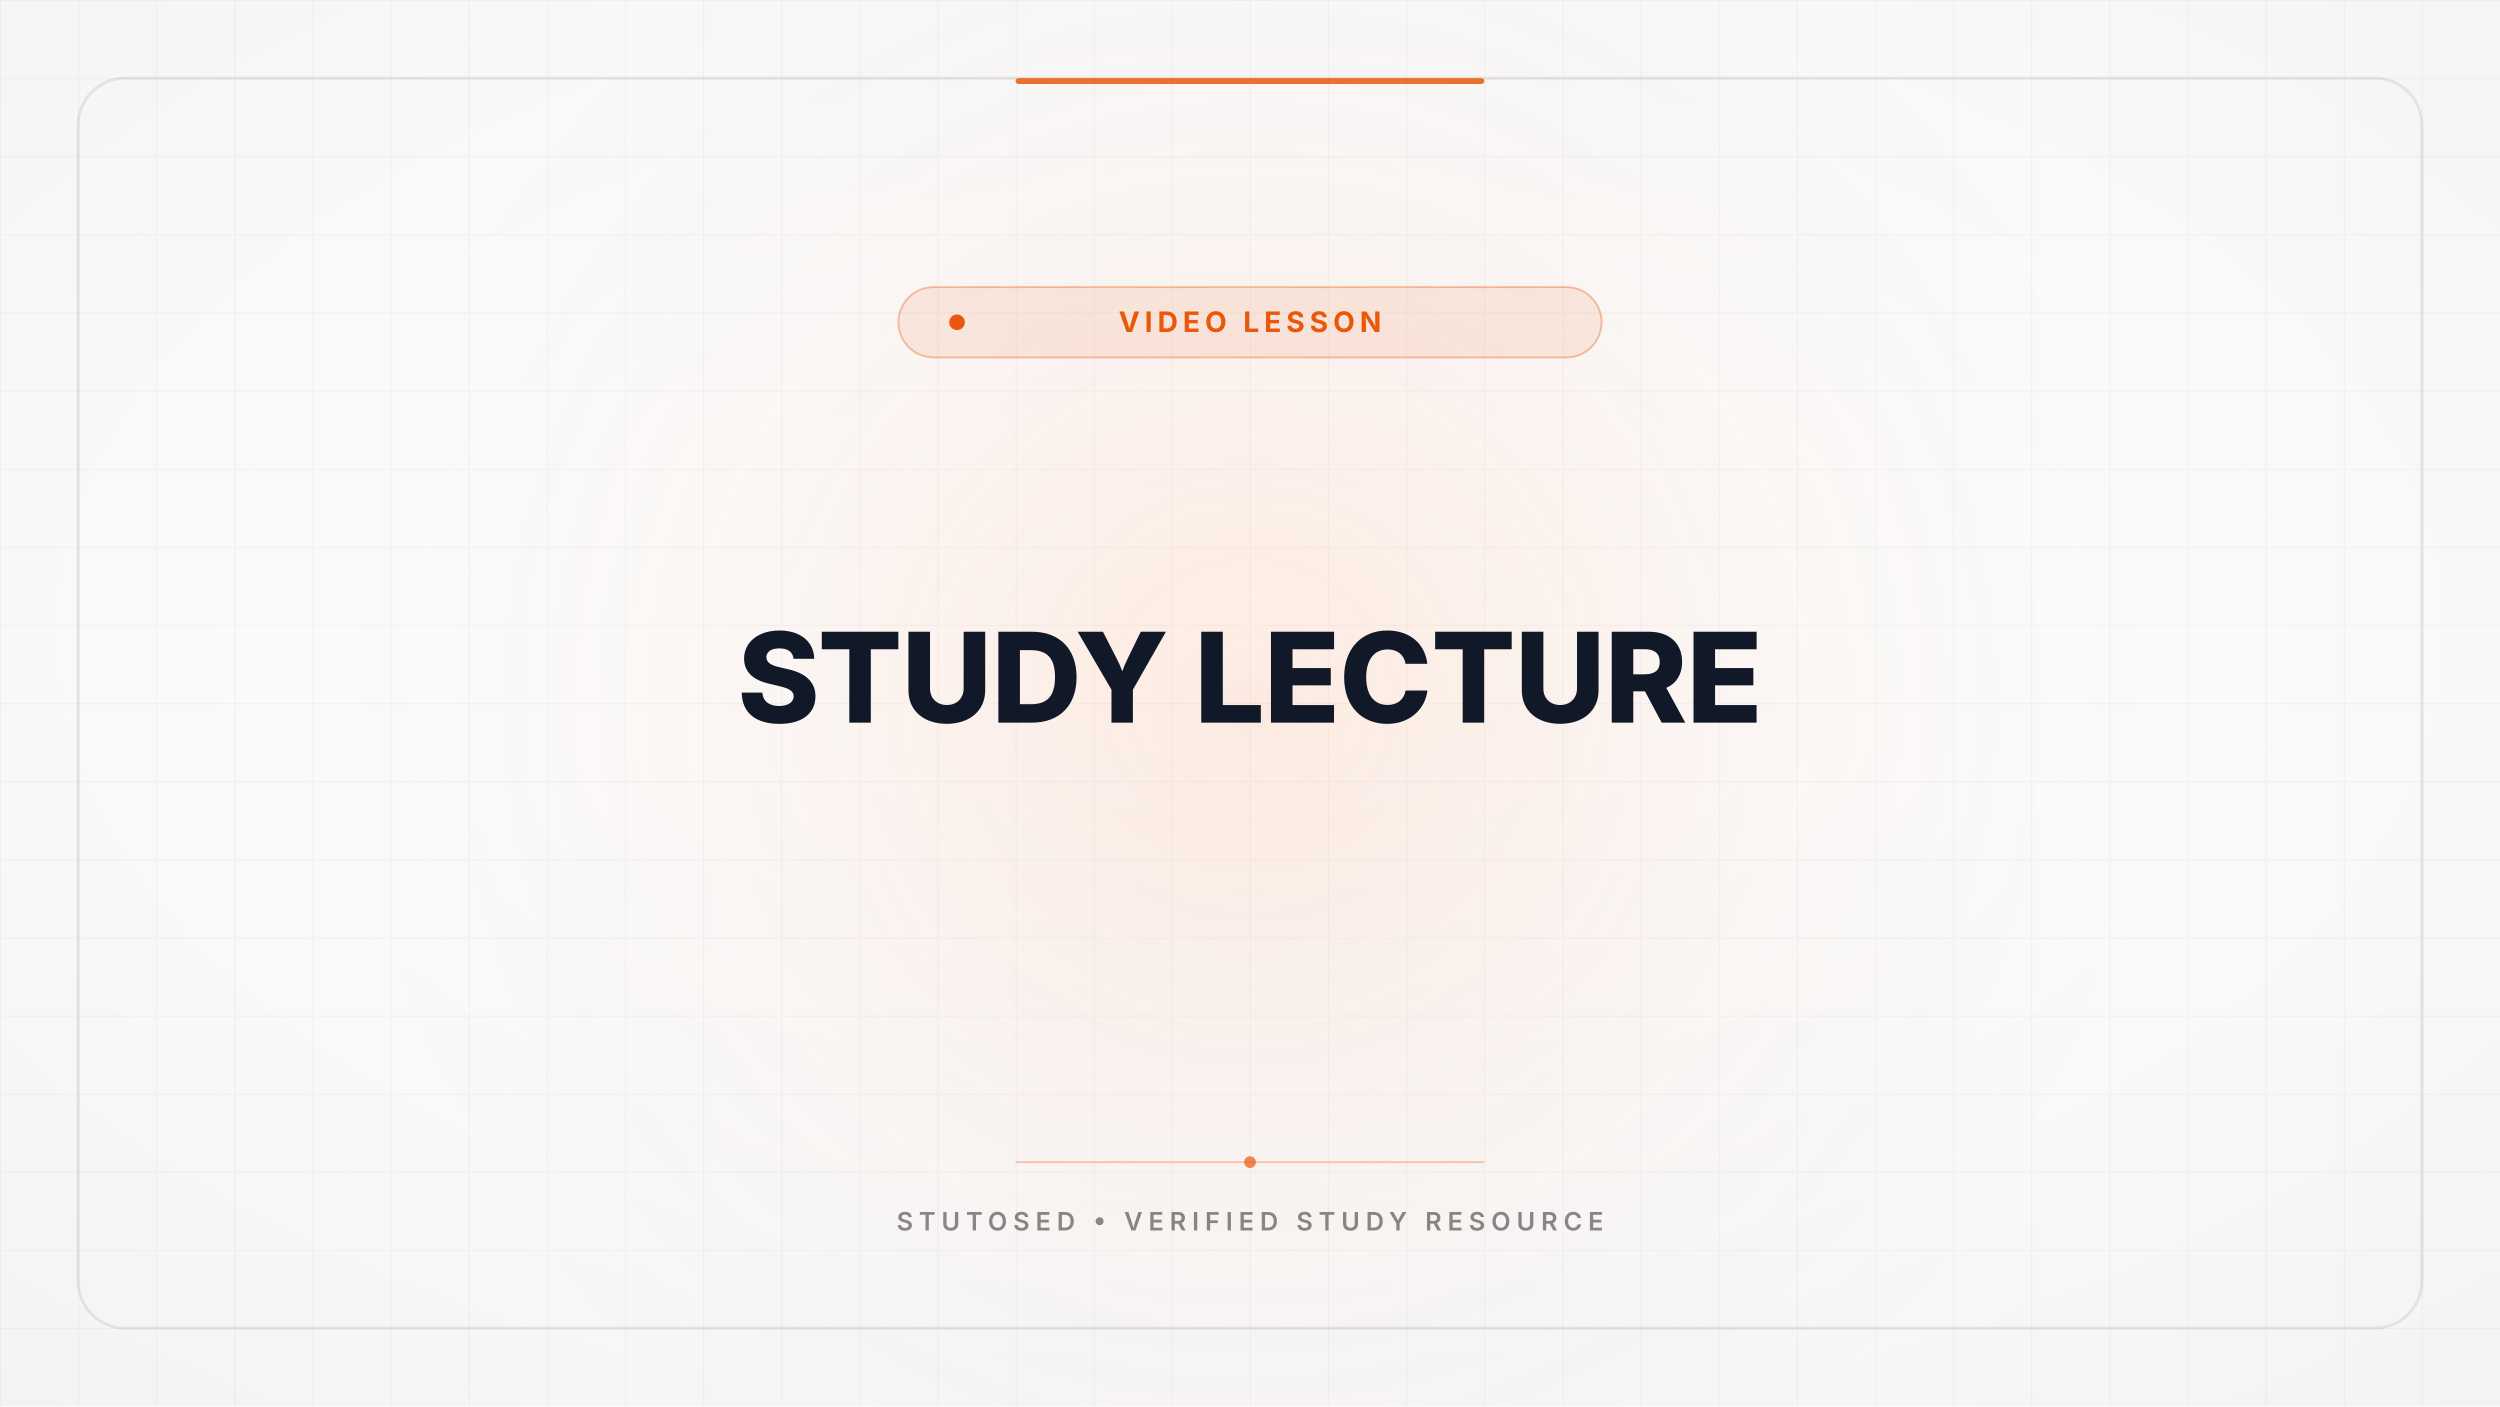
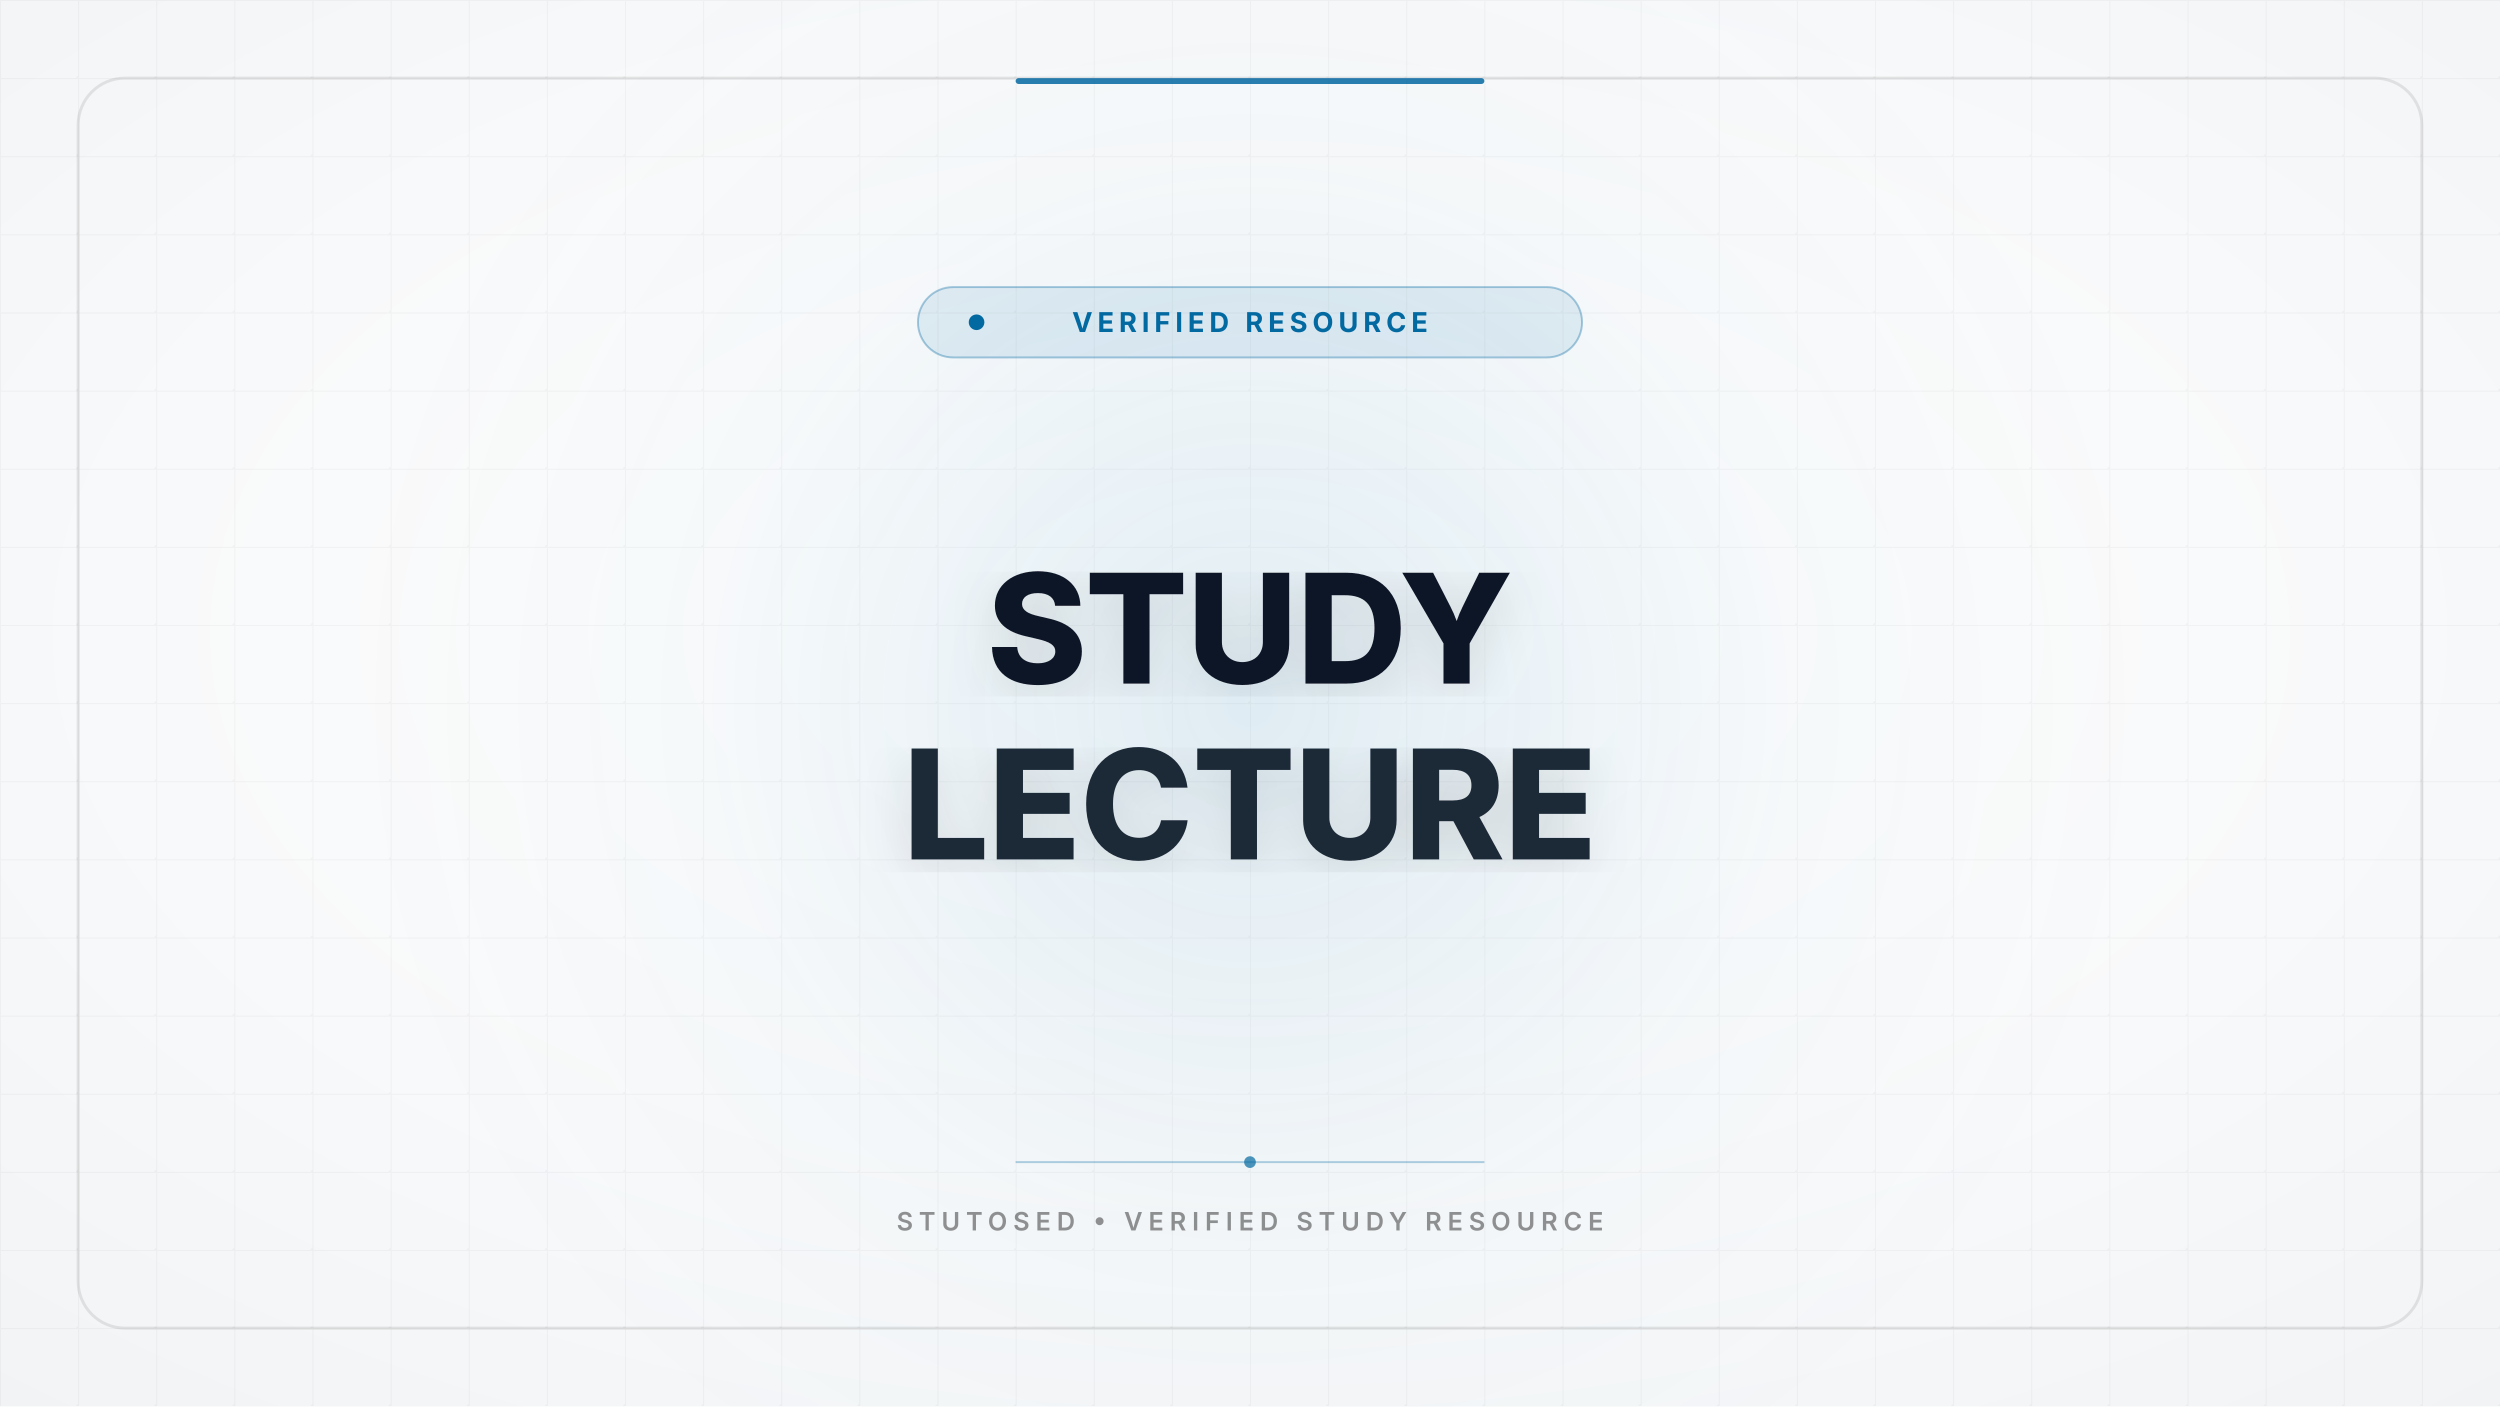
<svg xmlns="http://www.w3.org/2000/svg" viewBox="0 0 1280 720" width="1280" height="720">
  <defs>
    <radialGradient id="bg-grad" cx="50%" cy="45%" r="75%">
      <stop offset="0%" stop-color="#FFFFFF" />
      <stop offset="60%" stop-color="#F8F9FA" />
      <stop offset="100%" stop-color="#F1F3F5" />
    </radialGradient>
-     <radialGradient id="accent-glow" cx="50%" cy="50%" r="50%">
-       <stop offset="0%" stop-color="#ea580c" stop-opacity="0.12" />
-       <stop offset="60%" stop-color="#ea580c" stop-opacity="0.03" />
-       <stop offset="100%" stop-color="#ea580c" stop-opacity="0" />
+     <radialGradient id="accent-glow-rad" cx="50%" cy="50%" r="50%">
+       <stop offset="0%" stop-color="#0369a1" stop-opacity="0.12" />
+       <stop offset="60%" stop-color="#0369a1" stop-opacity="0.02" />
+       <stop offset="100%" stop-color="#0369a1" stop-opacity="0" />
    </radialGradient>
-     <pattern id="grid" width="40" height="40" patternUnits="userSpaceOnUse">
+     <filter id="shadow" x="-10%" y="-10%" width="120%" height="120%">
+       <feDropShadow dx="0" dy="6" stdDeviation="12" flood-color="#000000" flood-opacity="0.12" />
+     </filter>
+     <pattern id="grid-pattern" width="40" height="40" patternUnits="userSpaceOnUse">
      <path d="M 40 0 L 0 0 0 40" fill="none" stroke="rgba(0,0,0,0.035)" stroke-width="1" />
+       <circle cx="40" cy="40" r="1" fill="rgba(0,0,0,0.035)" />
    </pattern>
  </defs>
  <rect width="1280" height="720" fill="url(#bg-grad)" />
-   <rect width="1280" height="720" fill="url(#grid)" />
-   <circle cx="640" cy="360" r="460" fill="url(#accent-glow)" />
-   <rect x="40" y="40" width="1200" height="640" rx="24" fill="none" stroke="rgba(0,0,0,0.08)" stroke-width="1.5" />
-   <rect x="520" y="40" width="240" height="3" rx="1.5" fill="#ea580c" opacity="0.85" />
+   <rect width="1280" height="720" fill="url(#grid-pattern)" />
+   <circle cx="640" cy="360" r="460" fill="url(#accent-glow-rad)" />
+   <rect x="40" y="40" width="1200" height="640" rx="24" fill="none" stroke="rgba(0,0,0,0.09)" stroke-width="1.5" />
+   <rect x="520" y="40" width="240" height="3" rx="1.5" fill="#0369a1" opacity="0.85" />
  <g transform="translate(640, 165)">
-     <rect x="-180" y="-18" width="360" height="36" rx="18" fill="#ea580c" fill-opacity="0.1" stroke="#ea580c" stroke-opacity="0.35" stroke-width="1" />
-     <circle cx="-150" cy="0" r="4" fill="#ea580c" />
-     <text x="0" y="5" text-anchor="middle" font-family="'Space Grotesk', -apple-system, sans-serif" font-size="14.5" font-weight="700" letter-spacing="2.5" fill="#ea580c">VIDEO LESSON</text>
+     <rect x="-170" y="-18" width="340" height="36" rx="18" fill="#0369a1" fill-opacity="0.1" stroke="#0369a1" stroke-opacity="0.35" stroke-width="1" />
+     <circle cx="-140" cy="0" r="4" fill="#0369a1" />
+     <text x="0" y="5" text-anchor="middle" font-family="'Space Grotesk', -apple-system, system-ui, sans-serif" font-size="14" font-weight="700" letter-spacing="2.5" fill="#0369a1" text-transform="uppercase">
+       VERIFIED RESOURCE
+     </text>
  </g>
  <g>
-     <text x="640" y="370" text-anchor="middle" font-family="'Space Grotesk', -apple-system, sans-serif" font-size="64" font-weight="800" letter-spacing="-0.5" fill="#111827">STUDY LECTURE</text>
+     <text x="640" y="350" text-anchor="middle" font-family="'Space Grotesk', -apple-system, system-ui, sans-serif" font-size="78" font-weight="800" letter-spacing="-0.5" fill="#111827" filter="url(#shadow)">STUDY</text>
+     <text x="640" y="440" text-anchor="middle" font-family="'Space Grotesk', -apple-system, system-ui, sans-serif" font-size="78" font-weight="800" letter-spacing="-0.5" fill="#1F2937" filter="url(#shadow)">LECTURE</text>
  </g>
  <g transform="translate(640, 595)">
-     <line x1="-120" y1="0" x2="120" y2="0" stroke="#ea580c" stroke-opacity="0.3" stroke-width="1" />
-     <circle cx="0" cy="0" r="3" fill="#ea580c" opacity="0.7" />
+     <line x1="-120" y1="0" x2="120" y2="0" stroke="#0369a1" stroke-opacity="0.3" stroke-width="1" />
+     <circle cx="0" cy="0" r="3" fill="#0369a1" opacity="0.7" />
  </g>
  <g transform="translate(640, 630)">
-     <text x="0" y="0" text-anchor="middle" font-family="'Space Grotesk', -apple-system, sans-serif" font-size="13" font-weight="600" letter-spacing="3" fill="rgba(0,0,0,0.45)">STUTOSED • VERIFIED STUDY RESOURCE</text>
+     <text x="0" y="0" text-anchor="middle" font-family="'Space Grotesk', -apple-system, system-ui, sans-serif" font-size="13" font-weight="600" letter-spacing="3" fill="rgba(0,0,0,0.42)">
+       STUTOSED • VERIFIED STUDY RESOURCE
+     </text>
  </g>
</svg>
